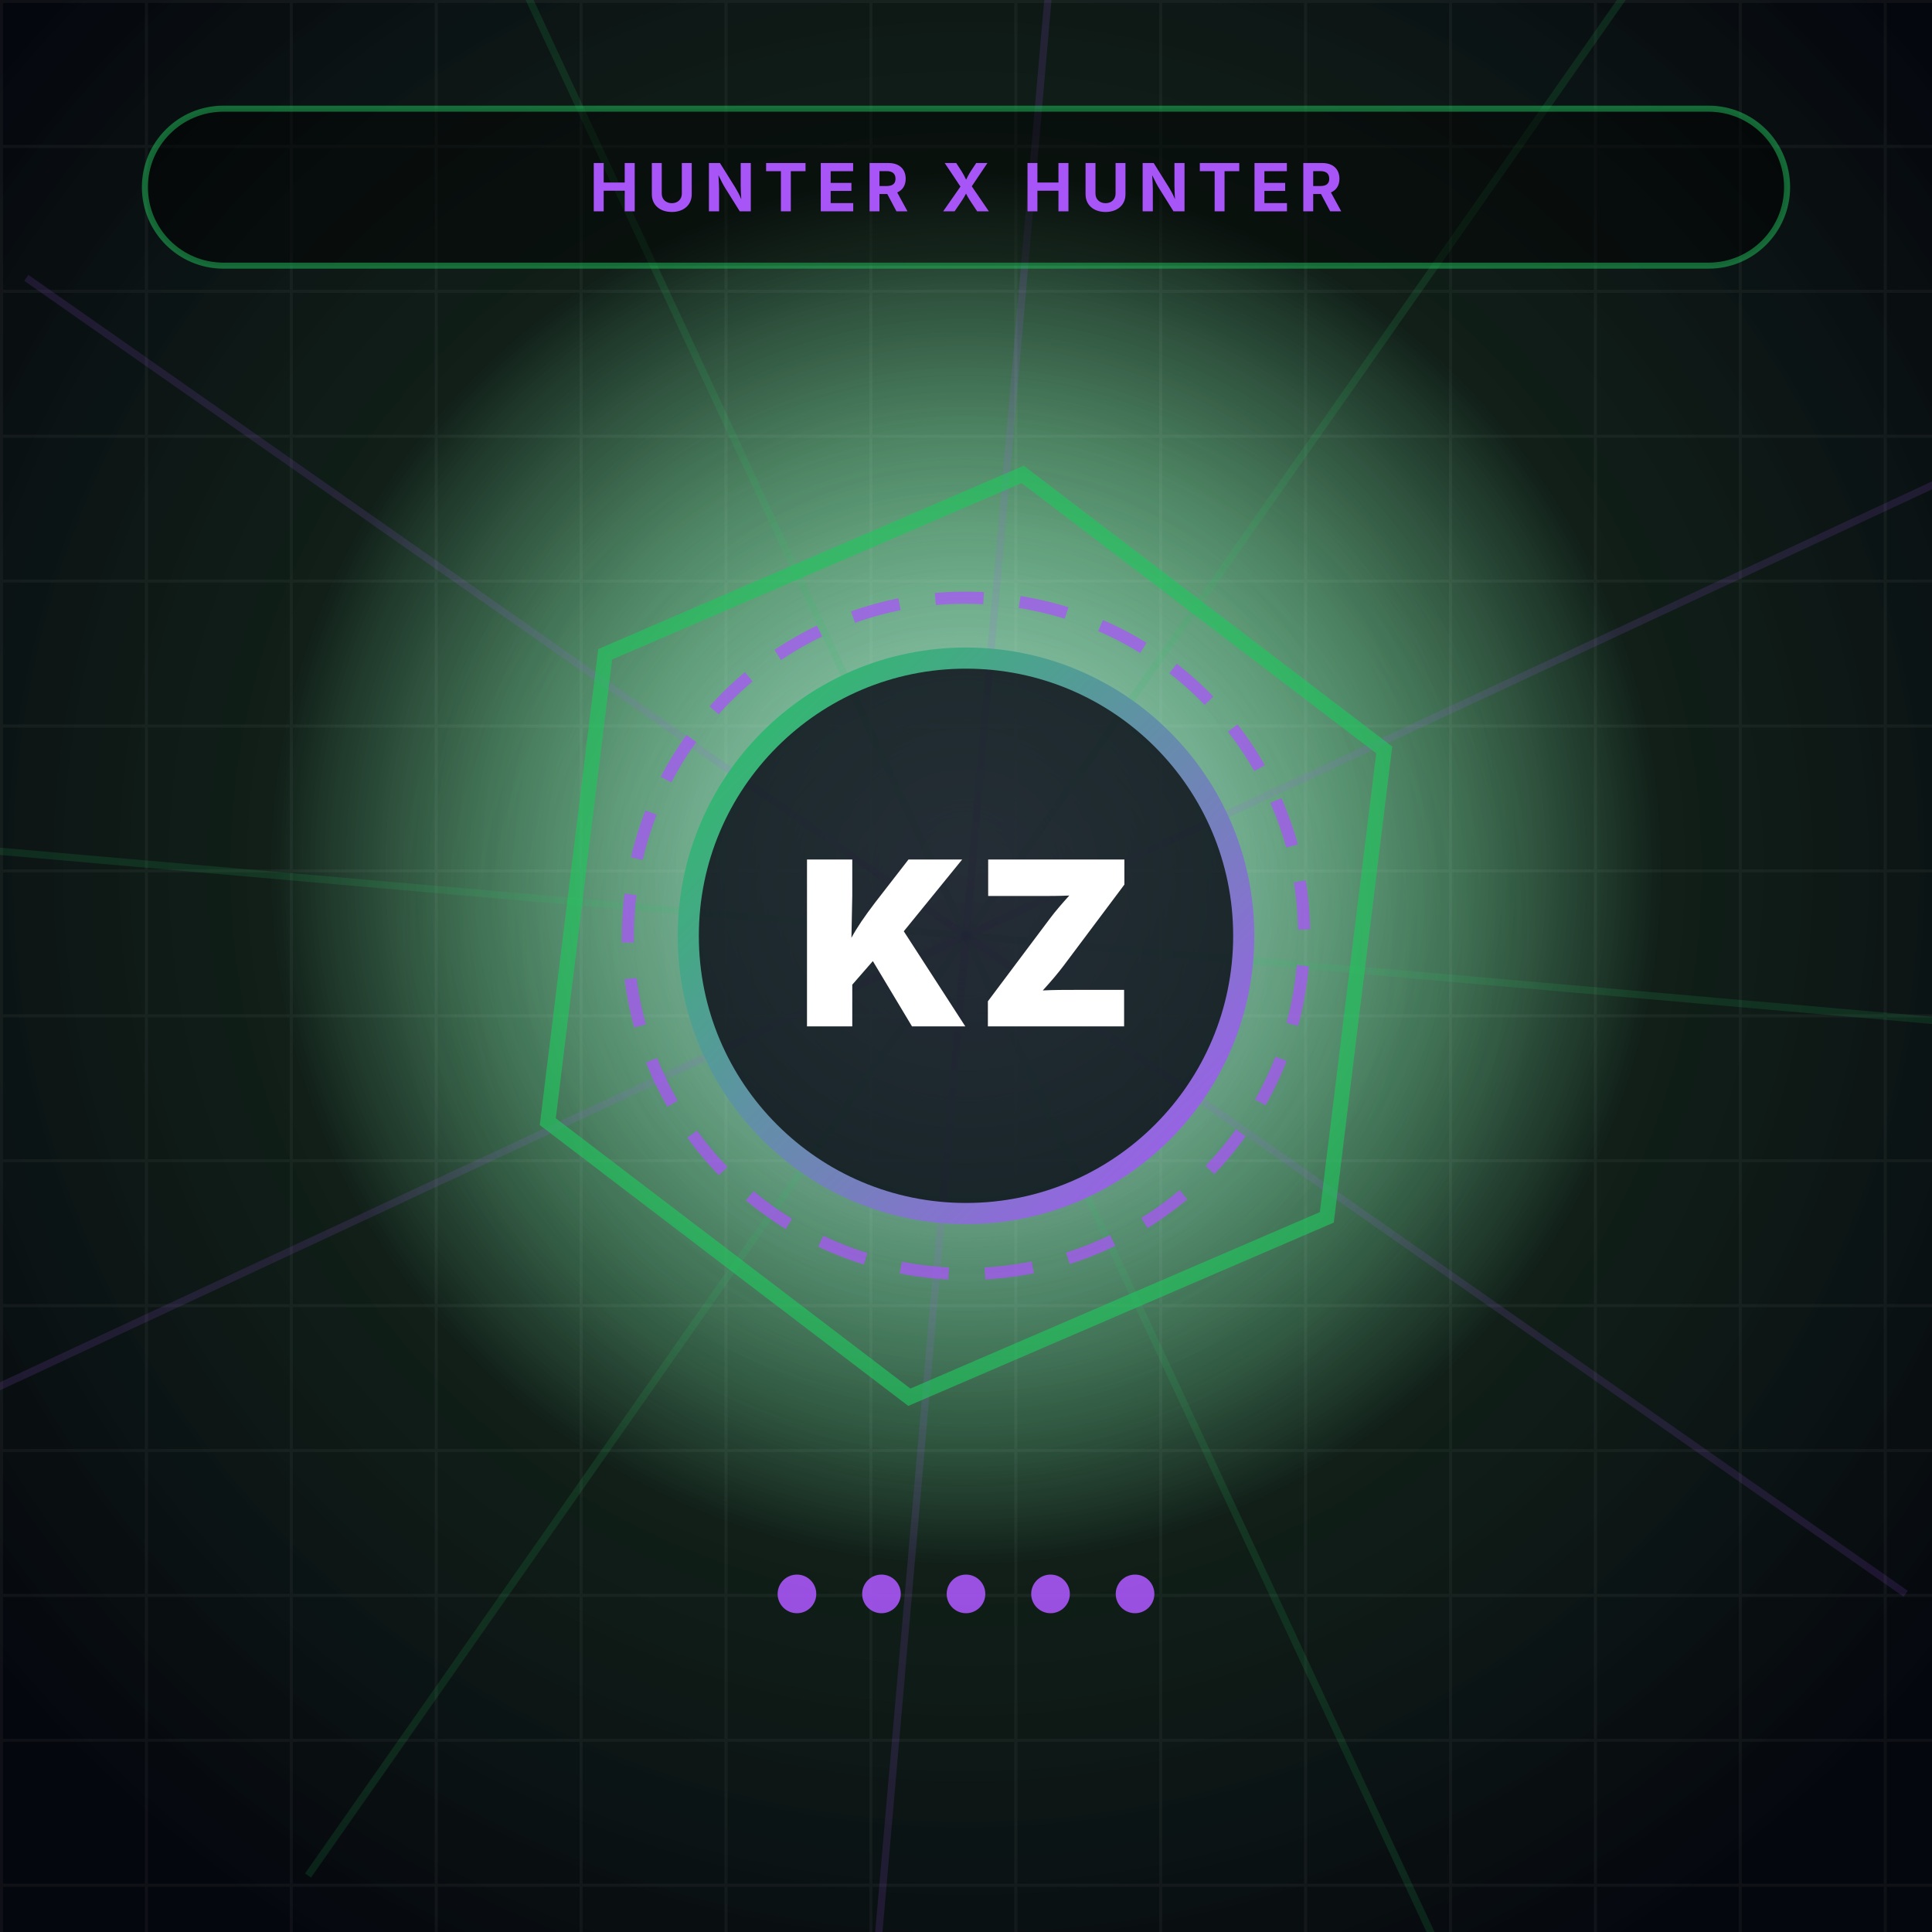
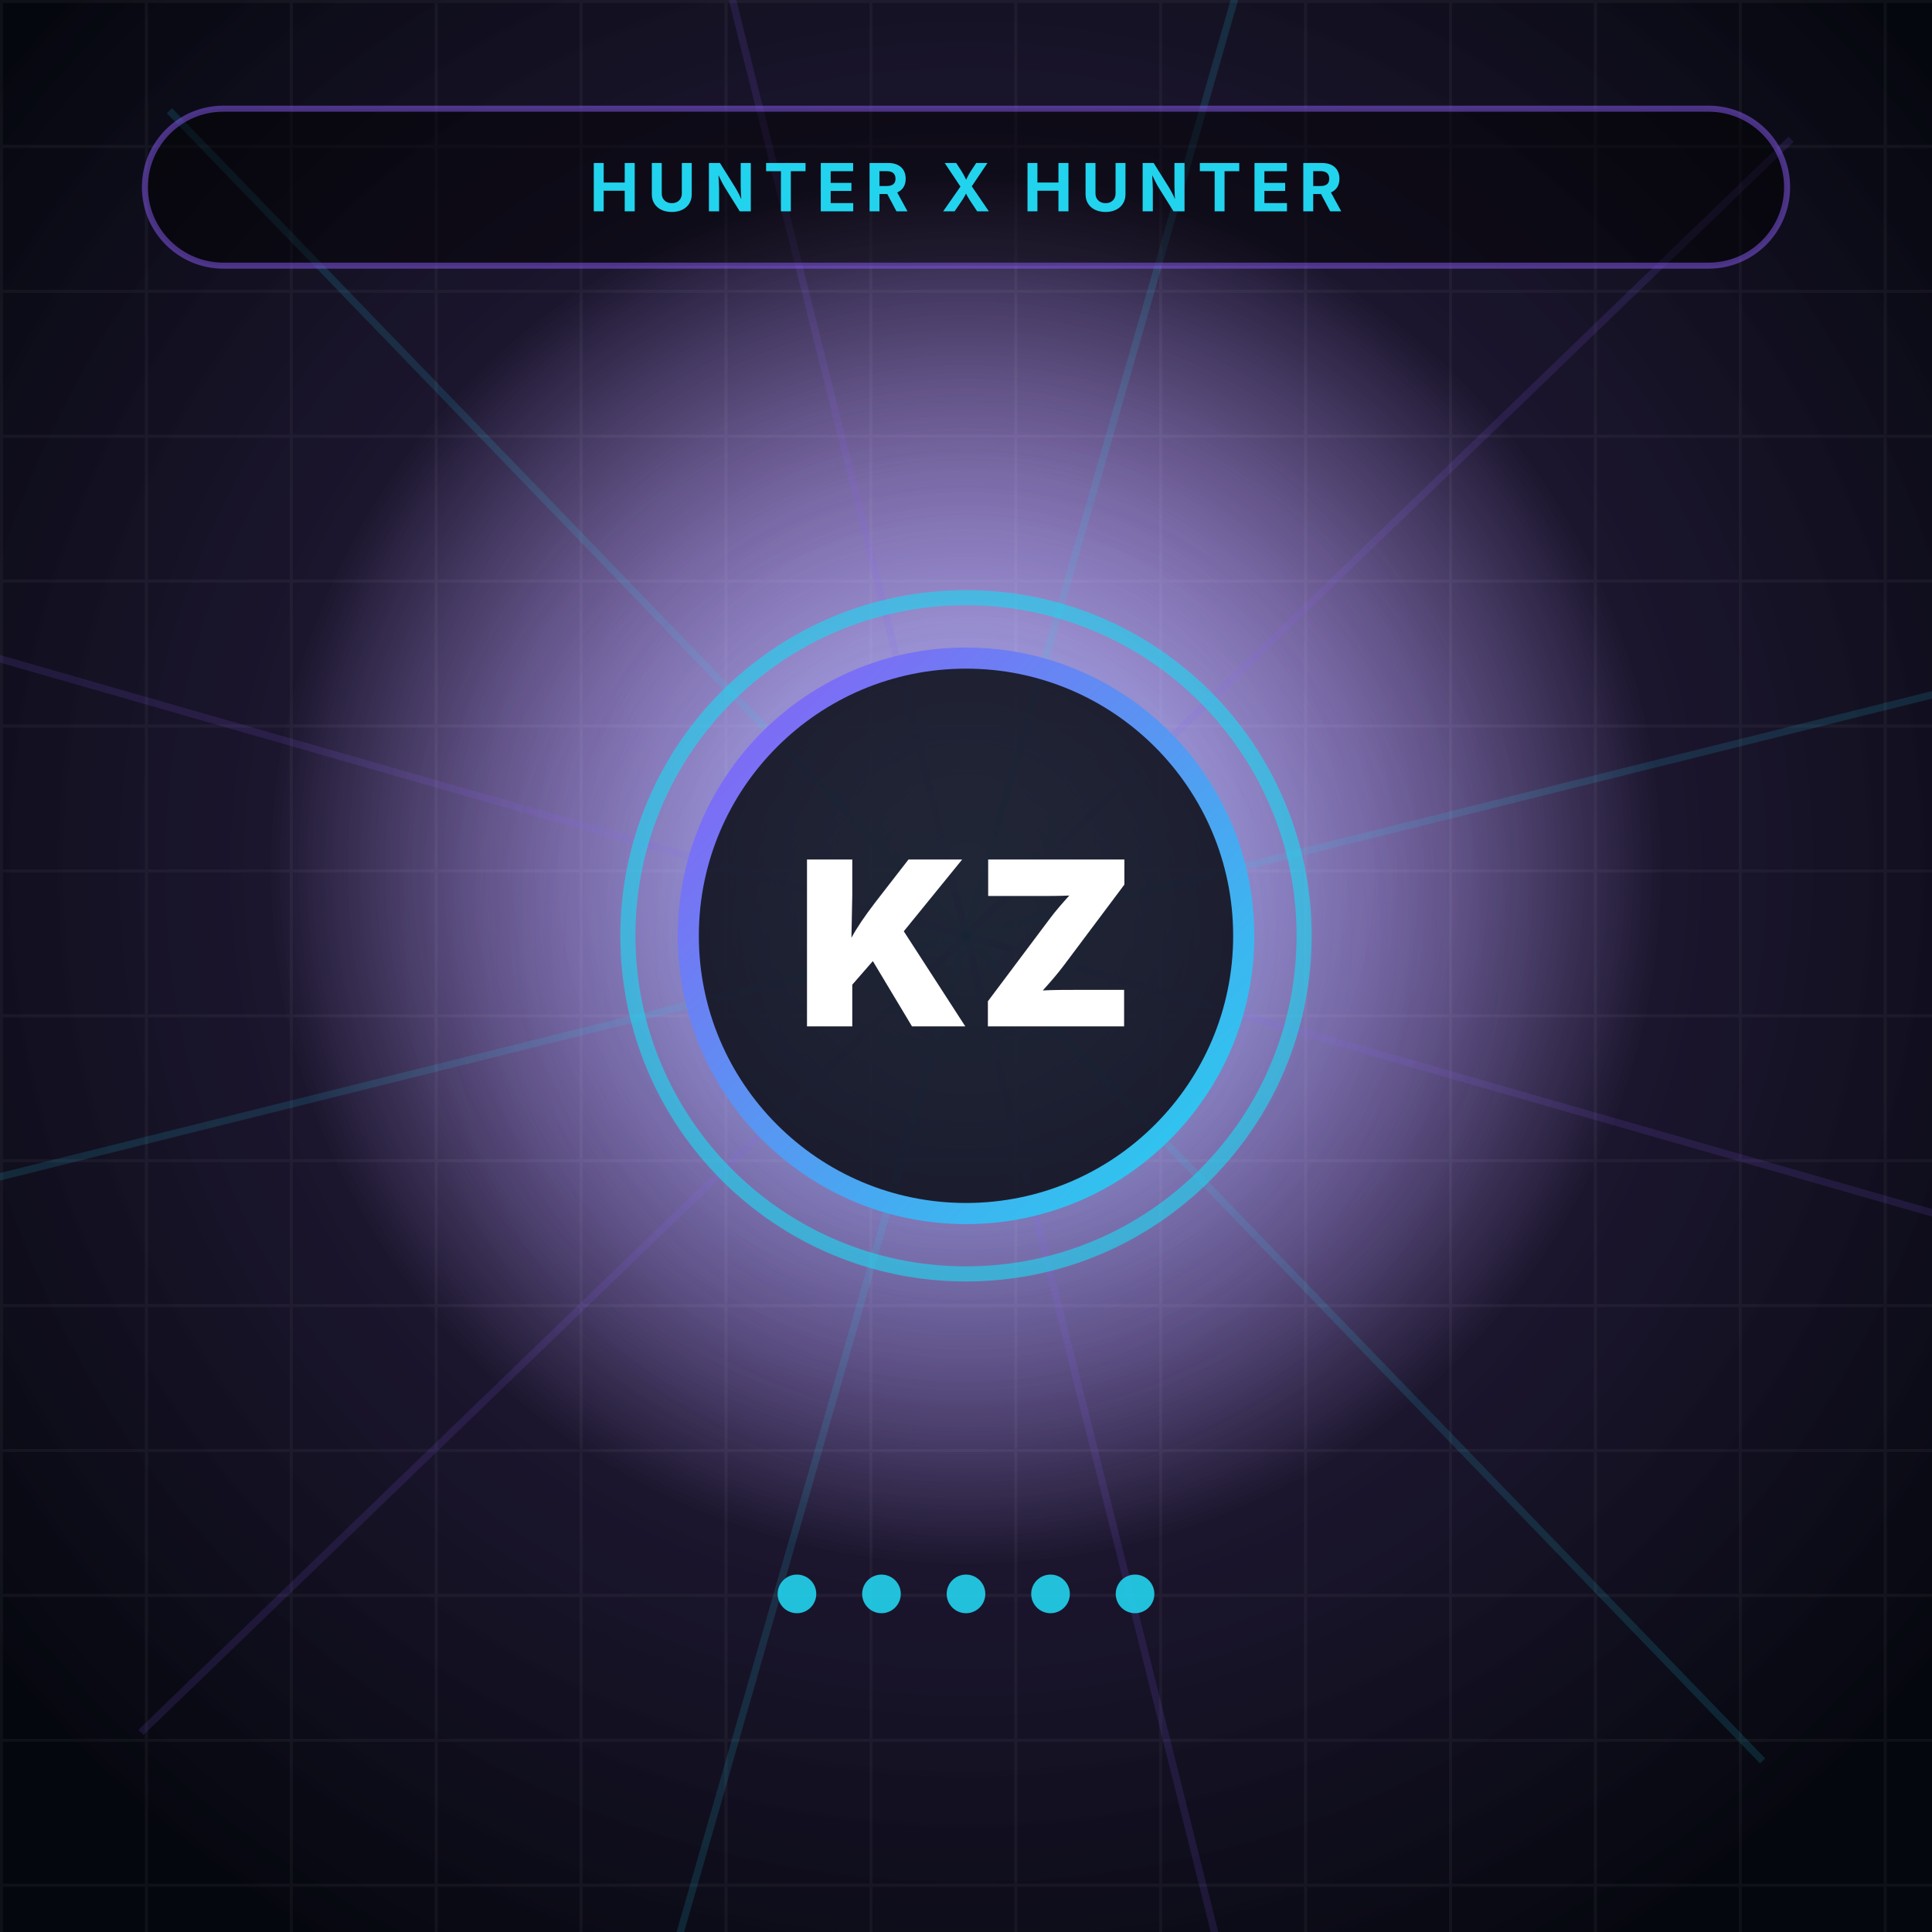
<svg xmlns="http://www.w3.org/2000/svg" viewBox="0 0 320 320" width="320" height="320">
  <defs>
    <radialGradient id="bgGrad" cx="50%" cy="45%" r="65%">
-       <stop offset="0%" stop-color="#22c55e" stop-opacity="0.34" />
-       <stop offset="55%" stop-color="#081710" stop-opacity="0.96" />
+       <stop offset="0%" stop-color="#8b5cf6" stop-opacity="0.36" />
+       <stop offset="55%" stop-color="#130d26" stop-opacity="0.96" />
      <stop offset="100%" stop-color="#05070e" stop-opacity="1" />
    </radialGradient>
    <radialGradient id="glow" cx="50%" cy="50%" r="50%">
-       <stop offset="0%" stop-color="#a855f7" stop-opacity="0.7" />
-       <stop offset="100%" stop-color="#22c55e" stop-opacity="0" />
+       <stop offset="0%" stop-color="#22d3ee" stop-opacity="0.7" />
+       <stop offset="100%" stop-color="#8b5cf6" stop-opacity="0" />
    </radialGradient>
    <linearGradient id="badgeGrad" x1="0%" y1="0%" x2="100%" y2="100%">
-       <stop offset="0%" stop-color="#22c55e" />
-       <stop offset="100%" stop-color="#a855f7" />
+       <stop offset="0%" stop-color="#8b5cf6" />
+       <stop offset="100%" stop-color="#22d3ee" />
    </linearGradient>
    <pattern id="grid" width="24" height="24" patternUnits="userSpaceOnUse">
      <path d="M 24 0 L 0 0 0 24" fill="none" stroke="#ffffff" stroke-opacity="0.04" stroke-width="1" />
    </pattern>
  </defs>
  <rect width="320" height="320" fill="url(#bgGrad)" />
  <rect width="320" height="320" fill="url(#grid)" />
-   <g transform="rotate(-2 160 155)">
-     <line x1="160" y1="155" x2="348.584" y2="178.155" stroke="#22c55e" stroke-width="1.2" opacity="0.14" />
-     <line x1="160" y1="155" x2="311.741" y2="269.345" stroke="#a855f7" stroke-width="1.2" opacity="0.14" />
-     <line x1="160" y1="155" x2="234.239" y2="329.896" stroke="#22c55e" stroke-width="1.2" opacity="0.14" />
-     <line x1="160" y1="155" x2="136.845" y2="343.584" stroke="#a855f7" stroke-width="1.2" opacity="0.14" />
-     <line x1="160" y1="155" x2="45.655" y2="306.741" stroke="#22c55e" stroke-width="1.2" opacity="0.14" />
-     <line x1="160" y1="155" x2="-14.896" y2="229.239" stroke="#a855f7" stroke-width="1.2" opacity="0.14" />
-     <line x1="160" y1="155" x2="-28.584" y2="131.845" stroke="#22c55e" stroke-width="1.2" opacity="0.14" />
-     <line x1="160" y1="155" x2="8.259" y2="40.655" stroke="#a855f7" stroke-width="1.2" opacity="0.14" />
-     <line x1="160" y1="155" x2="85.761" y2="-19.896" stroke="#22c55e" stroke-width="1.2" opacity="0.14" />
-     <line x1="160" y1="155" x2="183.155" y2="-33.584" stroke="#a855f7" stroke-width="1.2" opacity="0.14" />
-     <line x1="160" y1="155" x2="274.345" y2="3.259" stroke="#22c55e" stroke-width="1.2" opacity="0.14" />
-     <line x1="160" y1="155" x2="334.896" y2="80.761" stroke="#a855f7" stroke-width="1.2" opacity="0.14" />
+   <g transform="rotate(16 160 155)">
+     <line x1="160" y1="155" x2="350.0" y2="155.0" stroke="#8b5cf6" stroke-width="1.2" opacity="0.14" />
+     <line x1="160" y1="155" x2="324.5" y2="250.0" stroke="#22d3ee" stroke-width="1.2" opacity="0.14" />
+     <line x1="160" y1="155" x2="255.0" y2="319.5" stroke="#8b5cf6" stroke-width="1.2" opacity="0.14" />
+     <line x1="160" y1="155" x2="160.0" y2="345.0" stroke="#22d3ee" stroke-width="1.2" opacity="0.14" />
+     <line x1="160" y1="155" x2="65.0" y2="319.5" stroke="#8b5cf6" stroke-width="1.2" opacity="0.14" />
+     <line x1="160" y1="155" x2="-4.5" y2="250.0" stroke="#22d3ee" stroke-width="1.2" opacity="0.14" />
+     <line x1="160" y1="155" x2="-30.0" y2="155.0" stroke="#8b5cf6" stroke-width="1.2" opacity="0.14" />
+     <line x1="160" y1="155" x2="-4.5" y2="60.0" stroke="#22d3ee" stroke-width="1.2" opacity="0.14" />
+     <line x1="160" y1="155" x2="65.0" y2="-9.5" stroke="#8b5cf6" stroke-width="1.2" opacity="0.14" />
+     <line x1="160" y1="155" x2="160.0" y2="-35.0" stroke="#22d3ee" stroke-width="1.2" opacity="0.14" />
+     <line x1="160" y1="155" x2="255.0" y2="-9.5" stroke="#8b5cf6" stroke-width="1.2" opacity="0.14" />
+     <line x1="160" y1="155" x2="324.5" y2="60.0" stroke="#22d3ee" stroke-width="1.2" opacity="0.14" />
  </g>
  <circle cx="160" cy="155" r="95" fill="url(#glow)" opacity="0.35" />
-   <g transform="rotate(7 160 155)">
-     <polygon points="160,78 225,116 225,194 160,232 95,194 95,116" fill="none" stroke="#22c55e" stroke-width="2.5" opacity="0.65" />
-     <circle cx="160" cy="155" r="56" fill="none" stroke="#a855f7" stroke-width="2" stroke-dasharray="8 6" opacity="0.75" />
-   </g>
-   <circle cx="160" cy="155" r="46" fill="#090c16" fill-opacity="0.82" stroke="url(#badgeGrad)" stroke-width="3.5" />
+   <circle cx="160" cy="155" r="56" fill="none" stroke="#22d3ee" stroke-width="2.5" opacity="0.65" />
+   <circle cx="160" cy="155" r="46" fill="#090c16" fill-opacity="0.85" stroke="url(#badgeGrad)" stroke-width="3.5" />
  <text x="160" y="170" text-anchor="middle" font-family="system-ui, -apple-system, 'Segoe UI', sans-serif" font-weight="900" font-size="38" letter-spacing="1" fill="#ffffff">KZ</text>
-   <rect x="24" y="18" width="272" height="26" rx="13" fill="#000000" fill-opacity="0.45" stroke="#22c55e" stroke-opacity="0.5" />
-   <text x="160" y="35" text-anchor="middle" font-family="system-ui, -apple-system, 'Segoe UI', sans-serif" font-weight="700" font-size="11" letter-spacing="1.4" fill="#a855f7">HUNTER X HUNTER</text>
-   <circle cx="132" cy="264" r="3.2" fill="#a855f7" opacity="0.9" />
-   <circle cx="146" cy="264" r="3.2" fill="#a855f7" opacity="0.9" />
-   <circle cx="160" cy="264" r="3.2" fill="#a855f7" opacity="0.9" />
-   <circle cx="174" cy="264" r="3.2" fill="#a855f7" opacity="0.9" />
-   <circle cx="188" cy="264" r="3.2" fill="#a855f7" opacity="0.9" />
+   <rect x="24" y="18" width="272" height="26" rx="13" fill="#000000" fill-opacity="0.45" stroke="#8b5cf6" stroke-opacity="0.5" />
+   <text x="160" y="35" text-anchor="middle" font-family="system-ui, -apple-system, 'Segoe UI', sans-serif" font-weight="700" font-size="11" letter-spacing="1.4" fill="#22d3ee">HUNTER X HUNTER</text>
+   <circle cx="132.0" cy="264" r="3.2" fill="#22d3ee" opacity="0.9" />
+   <circle cx="146.0" cy="264" r="3.2" fill="#22d3ee" opacity="0.9" />
+   <circle cx="160.0" cy="264" r="3.2" fill="#22d3ee" opacity="0.9" />
+   <circle cx="174.0" cy="264" r="3.2" fill="#22d3ee" opacity="0.9" />
+   <circle cx="188.0" cy="264" r="3.2" fill="#22d3ee" opacity="0.9" />
</svg>
